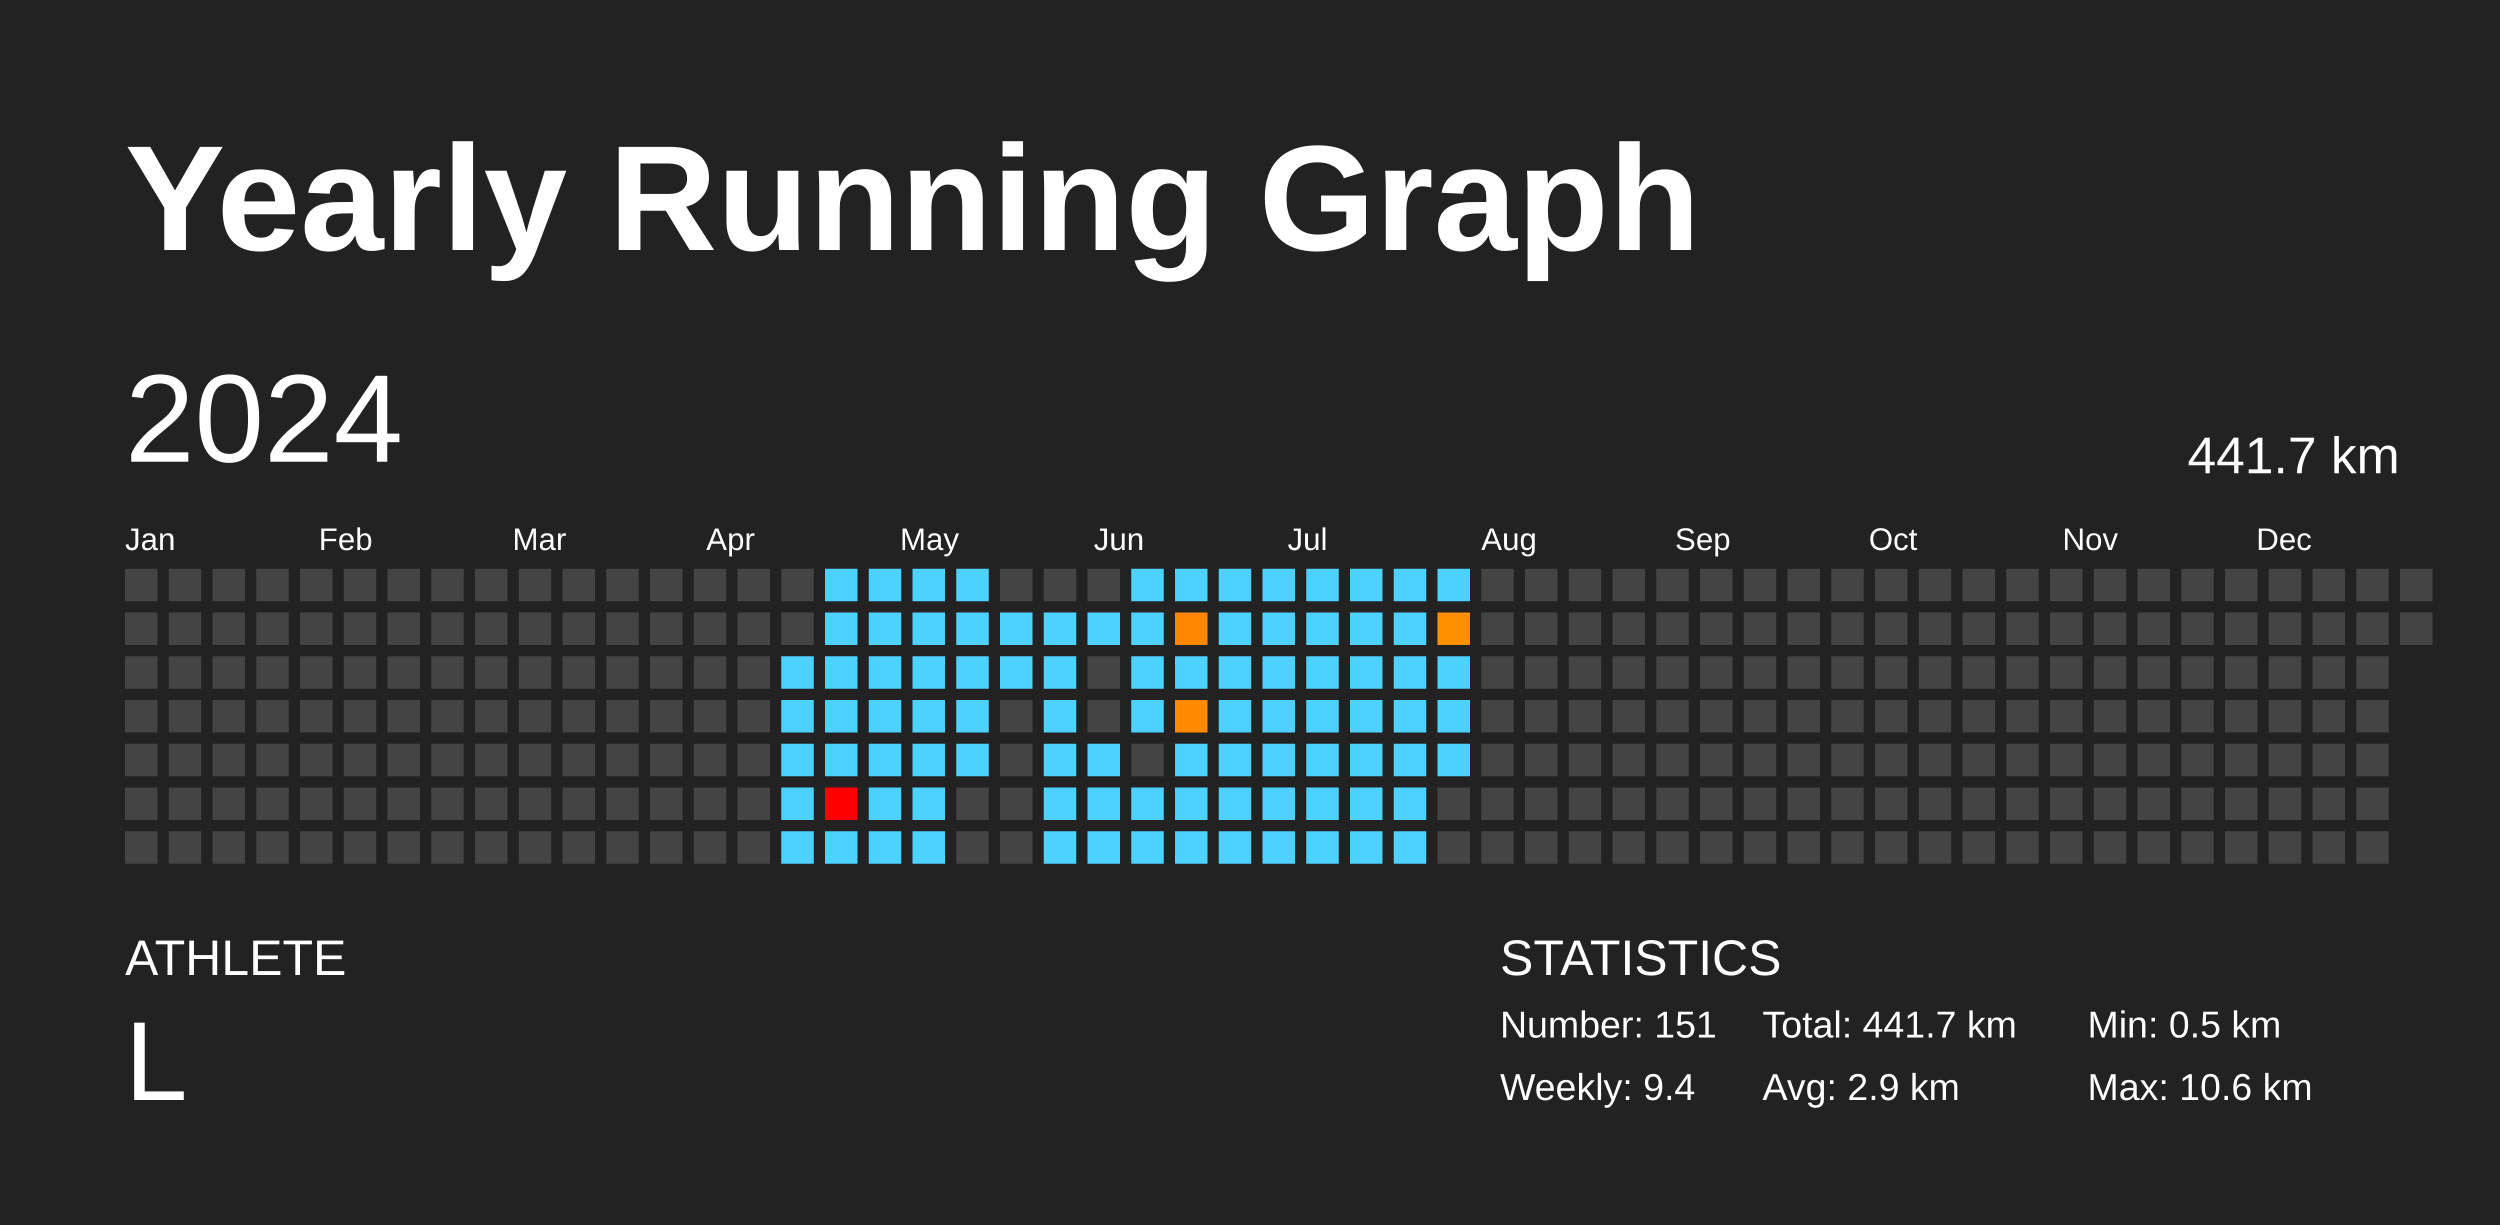
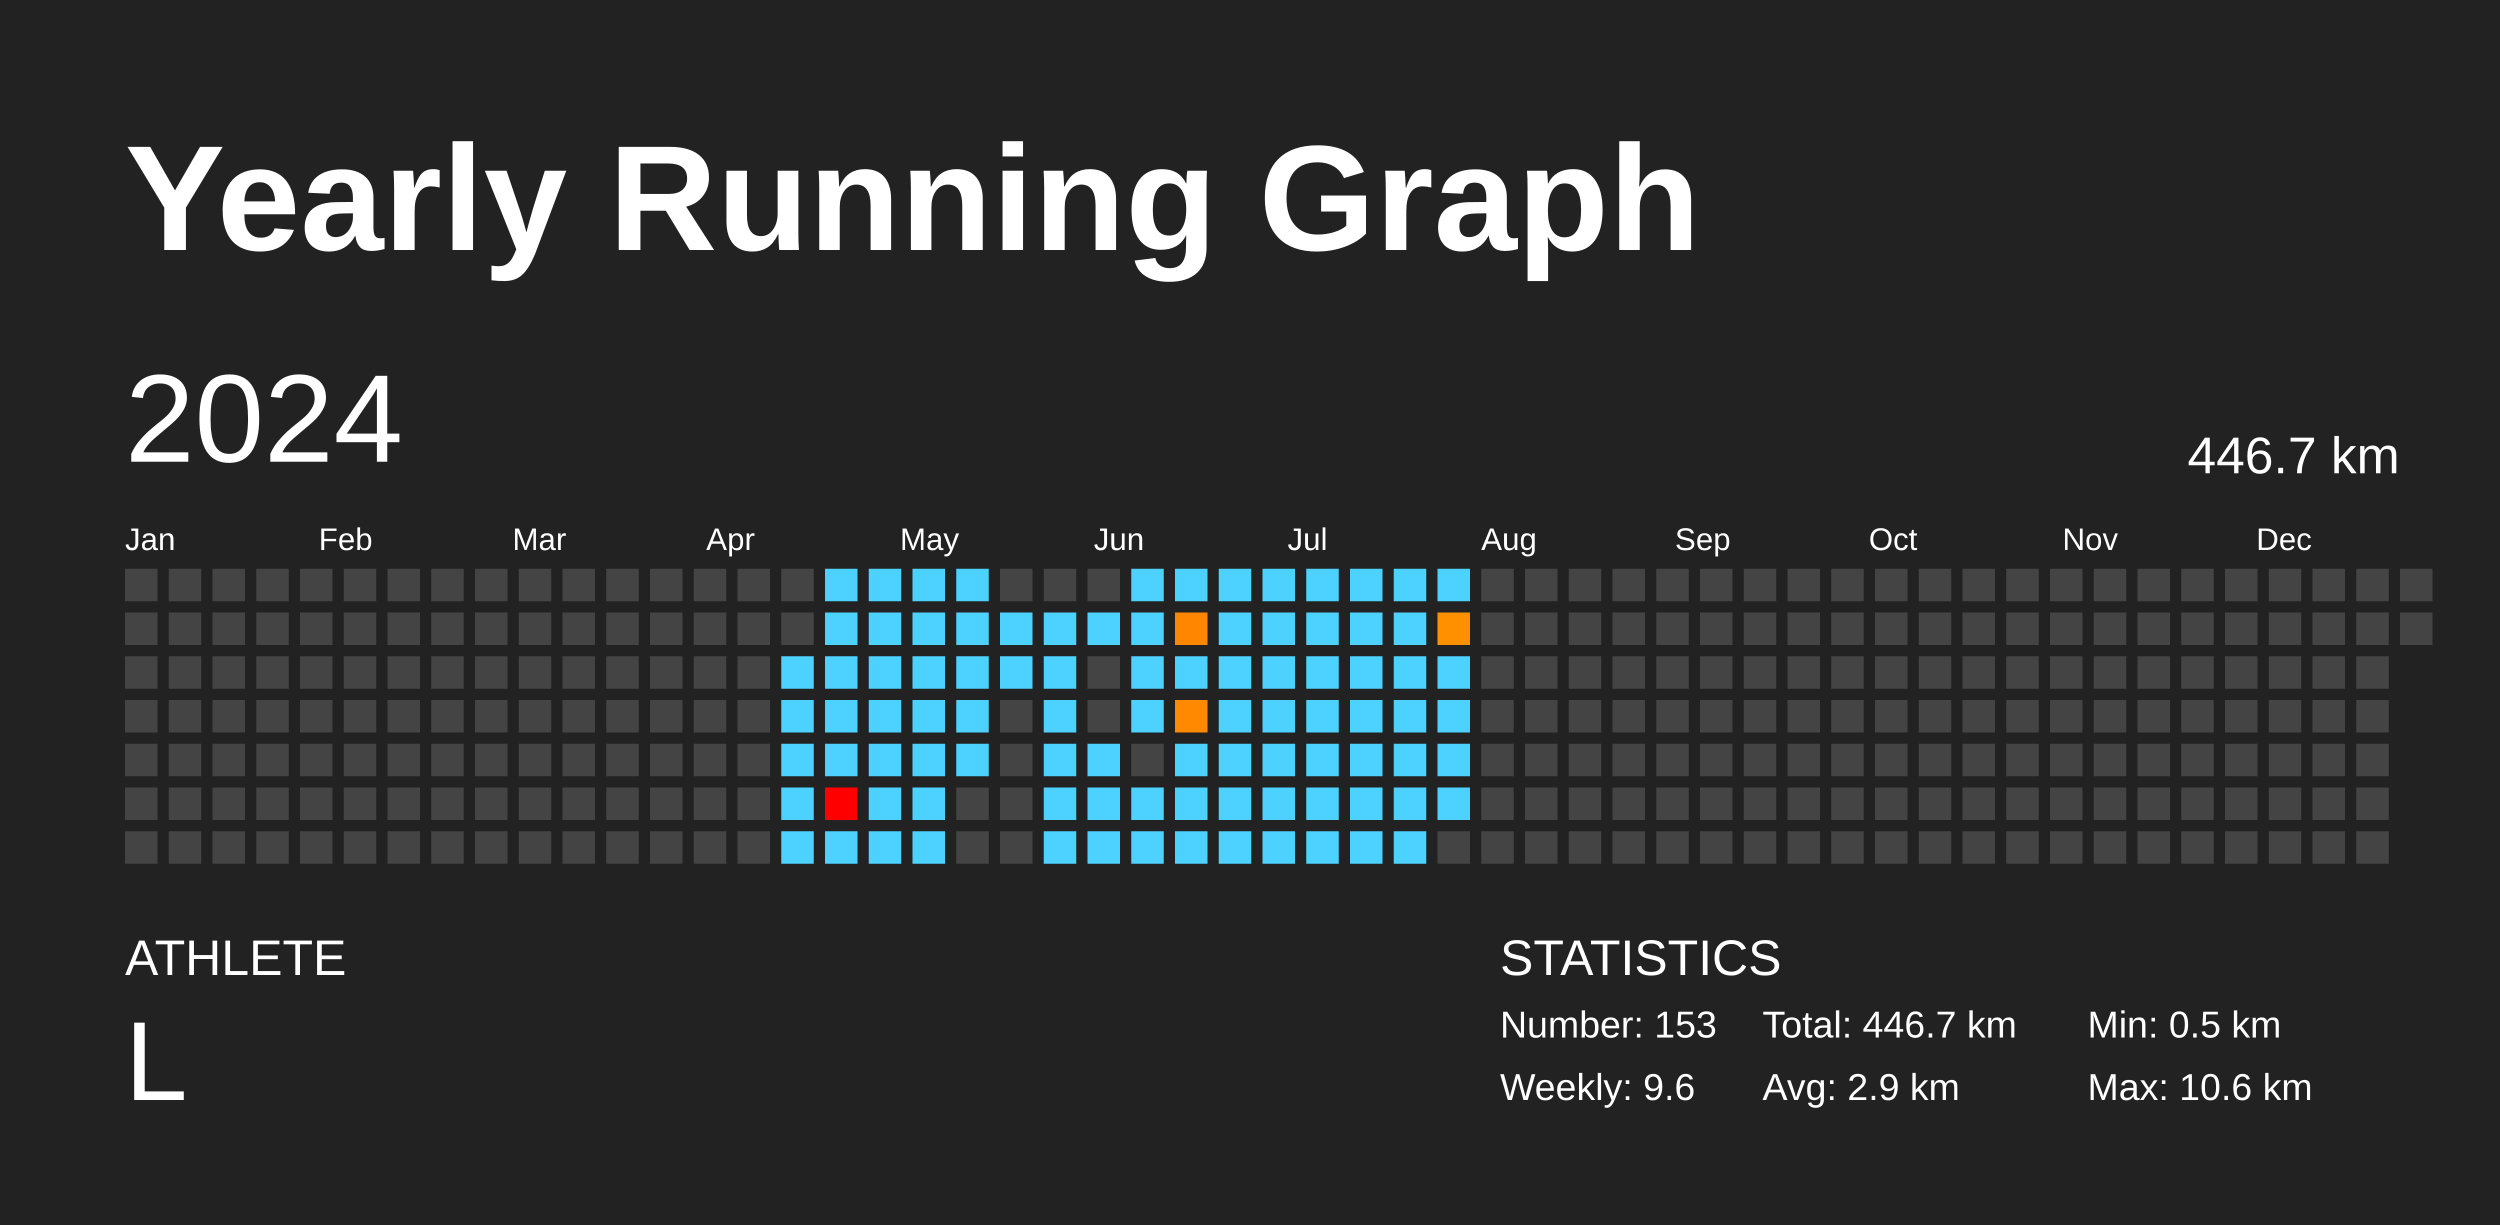
<svg xmlns="http://www.w3.org/2000/svg" baseProfile="full" height="98mm" version="1.1" viewBox="0,0,200,98" width="200mm">
  <defs />
  <rect fill="#222222" height="98" width="200" x="0" y="0" />
  <text fill="#FFFFFF" style="font-size:12px; font-family:Arial; font-weight:bold;" x="10" y="20">Yearly Running Graph</text>
  <text fill="#FFFFFF" style="font-size:4px; font-family:Arial" x="10" y="78">ATHLETE</text>
  <text fill="#FFFFFF" style="font-size:9px; font-family:Arial" x="10" y="88">L</text>
  <text fill="#FFFFFF" style="font-size:4px; font-family:Arial" x="120" y="78">STATISTICS</text>
-   <text fill="#FFFFFF" style="font-size:3px; font-family:Arial" x="120" y="83">Number: 151</text>
-   <text fill="#FFFFFF" style="font-size:3px; font-family:Arial" x="120" y="88">Weekly: 9.4</text>
-   <text fill="#FFFFFF" style="font-size:3px; font-family:Arial" x="141" y="83">Total: 441.7 km</text>
+   <text fill="#FFFFFF" style="font-size:3px; font-family:Arial" x="120" y="83">Number: 153</text>
+   <text fill="#FFFFFF" style="font-size:3px; font-family:Arial" x="120" y="88">Weekly: 9.6</text>
+   <text fill="#FFFFFF" style="font-size:3px; font-family:Arial" x="141" y="83">Total: 446.7 km</text>
  <text fill="#FFFFFF" style="font-size:3px; font-family:Arial" x="141" y="88">Avg: 2.9 km</text>
  <text fill="#FFFFFF" style="font-size:3px; font-family:Arial" x="167" y="83">Min: 0.5 km</text>
  <text fill="#FFFFFF" style="font-size:3px; font-family:Arial" x="167" y="88">Max: 10.6 km</text>
  <text dominant-baseline="hanging" fill="#FFFFFF" style="font-size:10.0px; font-family:Arial;" x="10" y="30">2024</text>
-   <text dominant-baseline="hanging" fill="#FFFFFF" style="font-size:4.125px; font-family:Arial;" x="175" y="35">441.7 km</text>
+   <text dominant-baseline="hanging" fill="#FFFFFF" style="font-size:4.125px; font-family:Arial;" x="175" y="35">446.7 km</text>
  <text fill="#FFFFFF" style="font-size:2.5px; font-family:Arial" x="10.0" y="44">Jan</text>
  <text fill="#FFFFFF" style="font-size:2.5px; font-family:Arial" x="25.5" y="44">Feb</text>
  <text fill="#FFFFFF" style="font-size:2.5px; font-family:Arial" x="41.0" y="44">Mar</text>
  <text fill="#FFFFFF" style="font-size:2.5px; font-family:Arial" x="56.5" y="44">Apr</text>
  <text fill="#FFFFFF" style="font-size:2.5px; font-family:Arial" x="72.0" y="44">May</text>
  <text fill="#FFFFFF" style="font-size:2.5px; font-family:Arial" x="87.5" y="44">Jun</text>
  <text fill="#FFFFFF" style="font-size:2.5px; font-family:Arial" x="103.0" y="44">Jul</text>
  <text fill="#FFFFFF" style="font-size:2.5px; font-family:Arial" x="118.5" y="44">Aug</text>
  <text fill="#FFFFFF" style="font-size:2.5px; font-family:Arial" x="134.0" y="44">Sep</text>
  <text fill="#FFFFFF" style="font-size:2.5px; font-family:Arial" x="149.5" y="44">Oct</text>
  <text fill="#FFFFFF" style="font-size:2.5px; font-family:Arial" x="165.0" y="44">Nov</text>
  <text fill="#FFFFFF" style="font-size:2.5px; font-family:Arial" x="180.5" y="44">Dec</text>
  <rect fill="#444444" height="2.6" width="2.6" x="10.0" y="45.5" />
  <rect fill="#444444" height="2.6" width="2.6" x="10.0" y="49.0" />
  <rect fill="#444444" height="2.6" width="2.6" x="10.0" y="52.5" />
  <rect fill="#444444" height="2.6" width="2.6" x="10.0" y="56.0" />
  <rect fill="#444444" height="2.6" width="2.6" x="10.0" y="59.5" />
  <rect fill="#444444" height="2.6" width="2.6" x="10.0" y="63.0" />
  <rect fill="#444444" height="2.6" width="2.6" x="10.0" y="66.5" />
  <rect fill="#444444" height="2.6" width="2.6" x="13.5" y="45.5" />
  <rect fill="#444444" height="2.6" width="2.6" x="13.5" y="49.0" />
  <rect fill="#444444" height="2.6" width="2.6" x="13.5" y="52.5" />
  <rect fill="#444444" height="2.6" width="2.6" x="13.5" y="56.0" />
  <rect fill="#444444" height="2.6" width="2.6" x="13.5" y="59.5" />
  <rect fill="#444444" height="2.6" width="2.6" x="13.5" y="63.0" />
  <rect fill="#444444" height="2.6" width="2.6" x="13.5" y="66.5" />
  <rect fill="#444444" height="2.6" width="2.6" x="17.0" y="45.5" />
  <rect fill="#444444" height="2.6" width="2.6" x="17.0" y="49.0" />
  <rect fill="#444444" height="2.6" width="2.6" x="17.0" y="52.5" />
  <rect fill="#444444" height="2.6" width="2.6" x="17.0" y="56.0" />
  <rect fill="#444444" height="2.6" width="2.6" x="17.0" y="59.5" />
  <rect fill="#444444" height="2.6" width="2.6" x="17.0" y="63.0" />
  <rect fill="#444444" height="2.6" width="2.6" x="17.0" y="66.5" />
  <rect fill="#444444" height="2.6" width="2.6" x="20.5" y="45.5" />
  <rect fill="#444444" height="2.6" width="2.6" x="20.5" y="49.0" />
  <rect fill="#444444" height="2.6" width="2.6" x="20.5" y="52.5" />
  <rect fill="#444444" height="2.6" width="2.6" x="20.5" y="56.0" />
  <rect fill="#444444" height="2.6" width="2.6" x="20.5" y="59.5" />
  <rect fill="#444444" height="2.6" width="2.6" x="20.5" y="63.0" />
  <rect fill="#444444" height="2.6" width="2.6" x="20.5" y="66.5" />
  <rect fill="#444444" height="2.6" width="2.6" x="24.0" y="45.5" />
  <rect fill="#444444" height="2.6" width="2.6" x="24.0" y="49.0" />
  <rect fill="#444444" height="2.6" width="2.6" x="24.0" y="52.5" />
  <rect fill="#444444" height="2.6" width="2.6" x="24.0" y="56.0" />
  <rect fill="#444444" height="2.6" width="2.6" x="24.0" y="59.5" />
  <rect fill="#444444" height="2.6" width="2.6" x="24.0" y="63.0" />
  <rect fill="#444444" height="2.6" width="2.6" x="24.0" y="66.5" />
  <rect fill="#444444" height="2.6" width="2.6" x="27.5" y="45.5" />
  <rect fill="#444444" height="2.6" width="2.6" x="27.5" y="49.0" />
  <rect fill="#444444" height="2.6" width="2.6" x="27.5" y="52.5" />
  <rect fill="#444444" height="2.6" width="2.6" x="27.5" y="56.0" />
  <rect fill="#444444" height="2.6" width="2.6" x="27.5" y="59.5" />
  <rect fill="#444444" height="2.6" width="2.6" x="27.5" y="63.0" />
  <rect fill="#444444" height="2.6" width="2.6" x="27.5" y="66.5" />
  <rect fill="#444444" height="2.6" width="2.6" x="31.0" y="45.5" />
  <rect fill="#444444" height="2.6" width="2.6" x="31.0" y="49.0" />
  <rect fill="#444444" height="2.6" width="2.6" x="31.0" y="52.5" />
  <rect fill="#444444" height="2.6" width="2.6" x="31.0" y="56.0" />
  <rect fill="#444444" height="2.6" width="2.6" x="31.0" y="59.5" />
  <rect fill="#444444" height="2.6" width="2.6" x="31.0" y="63.0" />
  <rect fill="#444444" height="2.6" width="2.6" x="31.0" y="66.5" />
  <rect fill="#444444" height="2.6" width="2.6" x="34.5" y="45.5" />
  <rect fill="#444444" height="2.6" width="2.6" x="34.5" y="49.0" />
  <rect fill="#444444" height="2.6" width="2.6" x="34.5" y="52.5" />
  <rect fill="#444444" height="2.6" width="2.6" x="34.5" y="56.0" />
  <rect fill="#444444" height="2.6" width="2.6" x="34.5" y="59.5" />
  <rect fill="#444444" height="2.6" width="2.6" x="34.5" y="63.0" />
  <rect fill="#444444" height="2.6" width="2.6" x="34.5" y="66.5" />
  <rect fill="#444444" height="2.6" width="2.6" x="38.0" y="45.5" />
  <rect fill="#444444" height="2.6" width="2.6" x="38.0" y="49.0" />
  <rect fill="#444444" height="2.6" width="2.6" x="38.0" y="52.5" />
  <rect fill="#444444" height="2.6" width="2.6" x="38.0" y="56.0" />
  <rect fill="#444444" height="2.6" width="2.6" x="38.0" y="59.5" />
  <rect fill="#444444" height="2.6" width="2.6" x="38.0" y="63.0" />
  <rect fill="#444444" height="2.6" width="2.6" x="38.0" y="66.5" />
  <rect fill="#444444" height="2.6" width="2.6" x="41.5" y="45.5" />
  <rect fill="#444444" height="2.6" width="2.6" x="41.5" y="49.0" />
  <rect fill="#444444" height="2.6" width="2.6" x="41.5" y="52.5" />
  <rect fill="#444444" height="2.6" width="2.6" x="41.5" y="56.0" />
  <rect fill="#444444" height="2.6" width="2.6" x="41.5" y="59.5" />
  <rect fill="#444444" height="2.6" width="2.6" x="41.5" y="63.0" />
  <rect fill="#444444" height="2.6" width="2.6" x="41.5" y="66.5" />
  <rect fill="#444444" height="2.6" width="2.6" x="45.0" y="45.5" />
  <rect fill="#444444" height="2.6" width="2.6" x="45.0" y="49.0" />
  <rect fill="#444444" height="2.6" width="2.6" x="45.0" y="52.5" />
  <rect fill="#444444" height="2.6" width="2.6" x="45.0" y="56.0" />
  <rect fill="#444444" height="2.6" width="2.6" x="45.0" y="59.5" />
  <rect fill="#444444" height="2.6" width="2.6" x="45.0" y="63.0" />
  <rect fill="#444444" height="2.6" width="2.6" x="45.0" y="66.5" />
  <rect fill="#444444" height="2.6" width="2.6" x="48.5" y="45.5" />
  <rect fill="#444444" height="2.6" width="2.6" x="48.5" y="49.0" />
  <rect fill="#444444" height="2.6" width="2.6" x="48.5" y="52.5" />
  <rect fill="#444444" height="2.6" width="2.6" x="48.5" y="56.0" />
  <rect fill="#444444" height="2.6" width="2.6" x="48.5" y="59.5" />
  <rect fill="#444444" height="2.6" width="2.6" x="48.5" y="63.0" />
  <rect fill="#444444" height="2.6" width="2.6" x="48.5" y="66.5" />
  <rect fill="#444444" height="2.6" width="2.6" x="52.0" y="45.5" />
  <rect fill="#444444" height="2.6" width="2.6" x="52.0" y="49.0" />
  <rect fill="#444444" height="2.6" width="2.6" x="52.0" y="52.5" />
  <rect fill="#444444" height="2.6" width="2.6" x="52.0" y="56.0" />
  <rect fill="#444444" height="2.6" width="2.6" x="52.0" y="59.5" />
  <rect fill="#444444" height="2.6" width="2.6" x="52.0" y="63.0" />
  <rect fill="#444444" height="2.6" width="2.6" x="52.0" y="66.5" />
  <rect fill="#444444" height="2.6" width="2.6" x="55.5" y="45.5" />
  <rect fill="#444444" height="2.6" width="2.6" x="55.5" y="49.0" />
  <rect fill="#444444" height="2.6" width="2.6" x="55.5" y="52.5" />
  <rect fill="#444444" height="2.6" width="2.6" x="55.5" y="56.0" />
  <rect fill="#444444" height="2.6" width="2.6" x="55.5" y="59.5" />
  <rect fill="#444444" height="2.6" width="2.6" x="55.5" y="63.0" />
  <rect fill="#444444" height="2.6" width="2.6" x="55.5" y="66.5" />
  <rect fill="#444444" height="2.6" width="2.6" x="59.0" y="45.5" />
  <rect fill="#444444" height="2.6" width="2.6" x="59.0" y="49.0" />
  <rect fill="#444444" height="2.6" width="2.6" x="59.0" y="52.5" />
  <rect fill="#444444" height="2.6" width="2.6" x="59.0" y="56.0" />
  <rect fill="#444444" height="2.6" width="2.6" x="59.0" y="59.5" />
  <rect fill="#444444" height="2.6" width="2.6" x="59.0" y="63.0" />
  <rect fill="#444444" height="2.6" width="2.6" x="59.0" y="66.5" />
  <rect fill="#444444" height="2.6" width="2.6" x="62.5" y="45.5" />
  <rect fill="#444444" height="2.6" width="2.6" x="62.5" y="49.0" />
  <rect fill="#4dd2ff" height="2.6" width="2.6" x="62.5" y="52.5" />
  <rect fill="#4dd2ff" height="2.6" width="2.6" x="62.5" y="56.0" />
  <rect fill="#4dd2ff" height="2.6" width="2.6" x="62.5" y="59.5" />
  <rect fill="#4dd2ff" height="2.6" width="2.6" x="62.5" y="63.0" />
  <rect fill="#4dd2ff" height="2.6" width="2.6" x="62.5" y="66.5" />
  <rect fill="#4dd2ff" height="2.6" width="2.6" x="66.0" y="45.5" />
  <rect fill="#4dd2ff" height="2.6" width="2.6" x="66.0" y="49.0" />
  <rect fill="#4dd2ff" height="2.6" width="2.6" x="66.0" y="52.5" />
  <rect fill="#4dd2ff" height="2.6" width="2.6" x="66.0" y="56.0" />
  <rect fill="#4dd2ff" height="2.6" width="2.6" x="66.0" y="59.5" />
  <rect fill="red" height="2.6" width="2.6" x="66.0" y="63.0" />
  <rect fill="#4dd2ff" height="2.6" width="2.6" x="66.0" y="66.5" />
  <rect fill="#4dd2ff" height="2.6" width="2.6" x="69.5" y="45.5" />
  <rect fill="#4dd2ff" height="2.6" width="2.6" x="69.5" y="49.0" />
  <rect fill="#4dd2ff" height="2.6" width="2.6" x="69.5" y="52.5" />
  <rect fill="#4dd2ff" height="2.6" width="2.6" x="69.5" y="56.0" />
  <rect fill="#4dd2ff" height="2.6" width="2.6" x="69.5" y="59.5" />
  <rect fill="#4dd2ff" height="2.6" width="2.6" x="69.5" y="63.0" />
  <rect fill="#4dd2ff" height="2.6" width="2.6" x="69.5" y="66.5" />
  <rect fill="#4dd2ff" height="2.6" width="2.6" x="73.0" y="45.5" />
  <rect fill="#4dd2ff" height="2.6" width="2.6" x="73.0" y="49.0" />
  <rect fill="#4dd2ff" height="2.6" width="2.6" x="73.0" y="52.5" />
  <rect fill="#4dd2ff" height="2.6" width="2.6" x="73.0" y="56.0" />
  <rect fill="#4dd2ff" height="2.6" width="2.6" x="73.0" y="59.5" />
  <rect fill="#4dd2ff" height="2.6" width="2.6" x="73.0" y="63.0" />
  <rect fill="#4dd2ff" height="2.6" width="2.6" x="73.0" y="66.5" />
  <rect fill="#4dd2ff" height="2.6" width="2.6" x="76.5" y="45.5" />
  <rect fill="#4dd2ff" height="2.6" width="2.6" x="76.5" y="49.0" />
  <rect fill="#4dd2ff" height="2.6" width="2.6" x="76.5" y="52.5" />
  <rect fill="#4dd2ff" height="2.6" width="2.6" x="76.5" y="56.0" />
  <rect fill="#4dd2ff" height="2.6" width="2.6" x="76.5" y="59.5" />
  <rect fill="#444444" height="2.6" width="2.6" x="76.5" y="63.0" />
  <rect fill="#444444" height="2.6" width="2.6" x="76.5" y="66.5" />
  <rect fill="#444444" height="2.6" width="2.6" x="80.0" y="45.5" />
  <rect fill="#4dd2ff" height="2.6" width="2.6" x="80.0" y="49.0" />
  <rect fill="#4dd2ff" height="2.6" width="2.6" x="80.0" y="52.5" />
  <rect fill="#444444" height="2.6" width="2.6" x="80.0" y="56.0" />
  <rect fill="#444444" height="2.6" width="2.6" x="80.0" y="59.5" />
  <rect fill="#444444" height="2.6" width="2.6" x="80.0" y="63.0" />
  <rect fill="#444444" height="2.6" width="2.6" x="80.0" y="66.5" />
  <rect fill="#444444" height="2.6" width="2.6" x="83.5" y="45.5" />
  <rect fill="#4dd2ff" height="2.6" width="2.6" x="83.5" y="49.0" />
  <rect fill="#4dd2ff" height="2.6" width="2.6" x="83.5" y="52.5" />
  <rect fill="#4dd2ff" height="2.6" width="2.6" x="83.5" y="56.0" />
  <rect fill="#4dd2ff" height="2.6" width="2.6" x="83.5" y="59.5" />
  <rect fill="#4dd2ff" height="2.6" width="2.6" x="83.5" y="63.0" />
  <rect fill="#4dd2ff" height="2.6" width="2.6" x="83.5" y="66.5" />
  <rect fill="#444444" height="2.6" width="2.6" x="87.0" y="45.5" />
  <rect fill="#4dd2ff" height="2.6" width="2.6" x="87.0" y="49.0" />
  <rect fill="#444444" height="2.6" width="2.6" x="87.0" y="52.5" />
  <rect fill="#444444" height="2.6" width="2.6" x="87.0" y="56.0" />
  <rect fill="#4dd2ff" height="2.6" width="2.6" x="87.0" y="59.5" />
  <rect fill="#4dd2ff" height="2.6" width="2.6" x="87.0" y="63.0" />
  <rect fill="#4dd2ff" height="2.6" width="2.6" x="87.0" y="66.5" />
  <rect fill="#4dd2ff" height="2.6" width="2.6" x="90.5" y="45.5" />
  <rect fill="#4dd2ff" height="2.6" width="2.6" x="90.5" y="49.0" />
  <rect fill="#4dd2ff" height="2.6" width="2.6" x="90.5" y="52.5" />
  <rect fill="#4dd2ff" height="2.6" width="2.6" x="90.5" y="56.0" />
  <rect fill="#444444" height="2.6" width="2.6" x="90.5" y="59.5" />
  <rect fill="#4dd2ff" height="2.6" width="2.6" x="90.5" y="63.0" />
  <rect fill="#4dd2ff" height="2.6" width="2.6" x="90.5" y="66.5" />
  <rect fill="#4dd2ff" height="2.6" width="2.6" x="94.0" y="45.5" />
  <rect fill="#ff8600" height="2.6" width="2.6" x="94.0" y="49.0" />
  <rect fill="#4dd2ff" height="2.6" width="2.6" x="94.0" y="52.5" />
  <rect fill="#ff8900" height="2.6" width="2.6" x="94.0" y="56.0" />
  <rect fill="#4dd2ff" height="2.6" width="2.6" x="94.0" y="59.5" />
  <rect fill="#4dd2ff" height="2.6" width="2.6" x="94.0" y="63.0" />
  <rect fill="#4dd2ff" height="2.6" width="2.6" x="94.0" y="66.5" />
  <rect fill="#4dd2ff" height="2.6" width="2.6" x="97.5" y="45.5" />
  <rect fill="#4dd2ff" height="2.6" width="2.6" x="97.5" y="49.0" />
  <rect fill="#4dd2ff" height="2.6" width="2.6" x="97.5" y="52.5" />
  <rect fill="#4dd2ff" height="2.6" width="2.6" x="97.5" y="56.0" />
  <rect fill="#4dd2ff" height="2.6" width="2.6" x="97.5" y="59.5" />
  <rect fill="#4dd2ff" height="2.6" width="2.6" x="97.5" y="63.0" />
  <rect fill="#4dd2ff" height="2.6" width="2.6" x="97.5" y="66.5" />
  <rect fill="#4dd2ff" height="2.6" width="2.6" x="101.0" y="45.5" />
  <rect fill="#4dd2ff" height="2.6" width="2.6" x="101.0" y="49.0" />
  <rect fill="#4dd2ff" height="2.6" width="2.6" x="101.0" y="52.5" />
  <rect fill="#4dd2ff" height="2.6" width="2.6" x="101.0" y="56.0" />
  <rect fill="#4dd2ff" height="2.6" width="2.6" x="101.0" y="59.5" />
  <rect fill="#4dd2ff" height="2.6" width="2.6" x="101.0" y="63.0" />
  <rect fill="#4dd2ff" height="2.6" width="2.6" x="101.0" y="66.5" />
  <rect fill="#4dd2ff" height="2.6" width="2.6" x="104.5" y="45.5" />
  <rect fill="#4dd2ff" height="2.6" width="2.6" x="104.5" y="49.0" />
  <rect fill="#4dd2ff" height="2.6" width="2.6" x="104.5" y="52.5" />
  <rect fill="#4dd2ff" height="2.6" width="2.6" x="104.5" y="56.0" />
  <rect fill="#4dd2ff" height="2.6" width="2.6" x="104.5" y="59.5" />
  <rect fill="#4dd2ff" height="2.6" width="2.6" x="104.5" y="63.0" />
  <rect fill="#4dd2ff" height="2.6" width="2.6" x="104.5" y="66.5" />
  <rect fill="#4dd2ff" height="2.6" width="2.6" x="108.0" y="45.5" />
  <rect fill="#4dd2ff" height="2.6" width="2.6" x="108.0" y="49.0" />
  <rect fill="#4dd2ff" height="2.6" width="2.6" x="108.0" y="52.5" />
  <rect fill="#4dd2ff" height="2.6" width="2.6" x="108.0" y="56.0" />
  <rect fill="#4dd2ff" height="2.6" width="2.6" x="108.0" y="59.5" />
  <rect fill="#4dd2ff" height="2.6" width="2.6" x="108.0" y="63.0" />
  <rect fill="#4dd2ff" height="2.6" width="2.6" x="108.0" y="66.5" />
  <rect fill="#4dd2ff" height="2.6" width="2.6" x="111.5" y="45.5" />
  <rect fill="#4dd2ff" height="2.6" width="2.6" x="111.5" y="49.0" />
  <rect fill="#4dd2ff" height="2.6" width="2.6" x="111.5" y="52.5" />
  <rect fill="#4dd2ff" height="2.6" width="2.6" x="111.5" y="56.0" />
  <rect fill="#4dd2ff" height="2.6" width="2.6" x="111.5" y="59.5" />
  <rect fill="#4dd2ff" height="2.6" width="2.6" x="111.5" y="63.0" />
  <rect fill="#4dd2ff" height="2.6" width="2.6" x="111.5" y="66.5" />
  <rect fill="#4dd2ff" height="2.6" width="2.6" x="115.0" y="45.5" />
  <rect fill="#ff9000" height="2.6" width="2.6" x="115.0" y="49.0" />
  <rect fill="#4dd2ff" height="2.6" width="2.6" x="115.0" y="52.5" />
  <rect fill="#4dd2ff" height="2.6" width="2.6" x="115.0" y="56.0" />
  <rect fill="#4dd2ff" height="2.6" width="2.6" x="115.0" y="59.5" />
-   <rect fill="#444444" height="2.6" width="2.6" x="115.0" y="63.0" />
+   <rect fill="#4dd2ff" height="2.6" width="2.6" x="115.0" y="63.0" />
  <rect fill="#444444" height="2.6" width="2.6" x="115.0" y="66.5" />
  <rect fill="#444444" height="2.6" width="2.6" x="118.5" y="45.5" />
  <rect fill="#444444" height="2.6" width="2.6" x="118.5" y="49.0" />
  <rect fill="#444444" height="2.6" width="2.6" x="118.5" y="52.5" />
  <rect fill="#444444" height="2.6" width="2.6" x="118.5" y="56.0" />
  <rect fill="#444444" height="2.6" width="2.6" x="118.5" y="59.5" />
  <rect fill="#444444" height="2.6" width="2.6" x="118.5" y="63.0" />
  <rect fill="#444444" height="2.6" width="2.6" x="118.5" y="66.5" />
  <rect fill="#444444" height="2.6" width="2.6" x="122.0" y="45.5" />
  <rect fill="#444444" height="2.6" width="2.6" x="122.0" y="49.0" />
  <rect fill="#444444" height="2.6" width="2.6" x="122.0" y="52.5" />
  <rect fill="#444444" height="2.6" width="2.6" x="122.0" y="56.0" />
  <rect fill="#444444" height="2.6" width="2.6" x="122.0" y="59.5" />
  <rect fill="#444444" height="2.6" width="2.6" x="122.0" y="63.0" />
  <rect fill="#444444" height="2.6" width="2.6" x="122.0" y="66.5" />
  <rect fill="#444444" height="2.6" width="2.6" x="125.5" y="45.5" />
  <rect fill="#444444" height="2.6" width="2.6" x="125.5" y="49.0" />
  <rect fill="#444444" height="2.6" width="2.6" x="125.5" y="52.5" />
  <rect fill="#444444" height="2.6" width="2.6" x="125.5" y="56.0" />
  <rect fill="#444444" height="2.6" width="2.6" x="125.5" y="59.5" />
  <rect fill="#444444" height="2.6" width="2.6" x="125.5" y="63.0" />
  <rect fill="#444444" height="2.6" width="2.6" x="125.5" y="66.5" />
  <rect fill="#444444" height="2.6" width="2.6" x="129.0" y="45.5" />
  <rect fill="#444444" height="2.6" width="2.6" x="129.0" y="49.0" />
  <rect fill="#444444" height="2.6" width="2.6" x="129.0" y="52.5" />
  <rect fill="#444444" height="2.6" width="2.6" x="129.0" y="56.0" />
  <rect fill="#444444" height="2.6" width="2.6" x="129.0" y="59.5" />
  <rect fill="#444444" height="2.6" width="2.6" x="129.0" y="63.0" />
  <rect fill="#444444" height="2.6" width="2.6" x="129.0" y="66.5" />
  <rect fill="#444444" height="2.6" width="2.6" x="132.5" y="45.5" />
  <rect fill="#444444" height="2.6" width="2.6" x="132.5" y="49.0" />
  <rect fill="#444444" height="2.6" width="2.6" x="132.5" y="52.5" />
  <rect fill="#444444" height="2.6" width="2.6" x="132.5" y="56.0" />
  <rect fill="#444444" height="2.6" width="2.6" x="132.5" y="59.5" />
  <rect fill="#444444" height="2.6" width="2.6" x="132.5" y="63.0" />
  <rect fill="#444444" height="2.6" width="2.6" x="132.5" y="66.5" />
  <rect fill="#444444" height="2.6" width="2.6" x="136.0" y="45.5" />
  <rect fill="#444444" height="2.6" width="2.6" x="136.0" y="49.0" />
  <rect fill="#444444" height="2.6" width="2.6" x="136.0" y="52.5" />
  <rect fill="#444444" height="2.6" width="2.6" x="136.0" y="56.0" />
  <rect fill="#444444" height="2.6" width="2.6" x="136.0" y="59.5" />
  <rect fill="#444444" height="2.6" width="2.6" x="136.0" y="63.0" />
  <rect fill="#444444" height="2.6" width="2.6" x="136.0" y="66.5" />
  <rect fill="#444444" height="2.6" width="2.6" x="139.5" y="45.5" />
  <rect fill="#444444" height="2.6" width="2.6" x="139.5" y="49.0" />
  <rect fill="#444444" height="2.6" width="2.6" x="139.5" y="52.5" />
  <rect fill="#444444" height="2.6" width="2.6" x="139.5" y="56.0" />
  <rect fill="#444444" height="2.6" width="2.6" x="139.5" y="59.5" />
  <rect fill="#444444" height="2.6" width="2.6" x="139.5" y="63.0" />
  <rect fill="#444444" height="2.6" width="2.6" x="139.5" y="66.5" />
  <rect fill="#444444" height="2.6" width="2.6" x="143.0" y="45.5" />
  <rect fill="#444444" height="2.6" width="2.6" x="143.0" y="49.0" />
  <rect fill="#444444" height="2.6" width="2.6" x="143.0" y="52.5" />
  <rect fill="#444444" height="2.6" width="2.6" x="143.0" y="56.0" />
  <rect fill="#444444" height="2.6" width="2.6" x="143.0" y="59.5" />
  <rect fill="#444444" height="2.6" width="2.6" x="143.0" y="63.0" />
  <rect fill="#444444" height="2.6" width="2.6" x="143.0" y="66.5" />
  <rect fill="#444444" height="2.6" width="2.6" x="146.5" y="45.5" />
  <rect fill="#444444" height="2.6" width="2.6" x="146.5" y="49.0" />
  <rect fill="#444444" height="2.6" width="2.6" x="146.5" y="52.5" />
  <rect fill="#444444" height="2.6" width="2.6" x="146.5" y="56.0" />
  <rect fill="#444444" height="2.6" width="2.6" x="146.5" y="59.5" />
  <rect fill="#444444" height="2.6" width="2.6" x="146.5" y="63.0" />
  <rect fill="#444444" height="2.6" width="2.6" x="146.5" y="66.5" />
  <rect fill="#444444" height="2.6" width="2.6" x="150.0" y="45.5" />
  <rect fill="#444444" height="2.6" width="2.6" x="150.0" y="49.0" />
  <rect fill="#444444" height="2.6" width="2.6" x="150.0" y="52.5" />
  <rect fill="#444444" height="2.6" width="2.6" x="150.0" y="56.0" />
  <rect fill="#444444" height="2.6" width="2.6" x="150.0" y="59.5" />
  <rect fill="#444444" height="2.6" width="2.6" x="150.0" y="63.0" />
  <rect fill="#444444" height="2.6" width="2.6" x="150.0" y="66.5" />
  <rect fill="#444444" height="2.6" width="2.6" x="153.5" y="45.5" />
  <rect fill="#444444" height="2.6" width="2.6" x="153.5" y="49.0" />
  <rect fill="#444444" height="2.6" width="2.6" x="153.5" y="52.5" />
  <rect fill="#444444" height="2.6" width="2.6" x="153.5" y="56.0" />
  <rect fill="#444444" height="2.6" width="2.6" x="153.5" y="59.5" />
  <rect fill="#444444" height="2.6" width="2.6" x="153.5" y="63.0" />
  <rect fill="#444444" height="2.6" width="2.6" x="153.5" y="66.5" />
  <rect fill="#444444" height="2.6" width="2.6" x="157.0" y="45.5" />
  <rect fill="#444444" height="2.6" width="2.6" x="157.0" y="49.0" />
  <rect fill="#444444" height="2.6" width="2.6" x="157.0" y="52.5" />
  <rect fill="#444444" height="2.6" width="2.6" x="157.0" y="56.0" />
  <rect fill="#444444" height="2.6" width="2.6" x="157.0" y="59.5" />
  <rect fill="#444444" height="2.6" width="2.6" x="157.0" y="63.0" />
  <rect fill="#444444" height="2.6" width="2.6" x="157.0" y="66.5" />
  <rect fill="#444444" height="2.6" width="2.6" x="160.5" y="45.5" />
  <rect fill="#444444" height="2.6" width="2.6" x="160.5" y="49.0" />
  <rect fill="#444444" height="2.6" width="2.6" x="160.5" y="52.5" />
  <rect fill="#444444" height="2.6" width="2.6" x="160.5" y="56.0" />
  <rect fill="#444444" height="2.6" width="2.6" x="160.5" y="59.5" />
  <rect fill="#444444" height="2.6" width="2.6" x="160.5" y="63.0" />
  <rect fill="#444444" height="2.6" width="2.6" x="160.5" y="66.5" />
  <rect fill="#444444" height="2.6" width="2.6" x="164.0" y="45.5" />
  <rect fill="#444444" height="2.6" width="2.6" x="164.0" y="49.0" />
  <rect fill="#444444" height="2.6" width="2.6" x="164.0" y="52.5" />
  <rect fill="#444444" height="2.6" width="2.6" x="164.0" y="56.0" />
  <rect fill="#444444" height="2.6" width="2.6" x="164.0" y="59.5" />
  <rect fill="#444444" height="2.6" width="2.6" x="164.0" y="63.0" />
  <rect fill="#444444" height="2.6" width="2.6" x="164.0" y="66.5" />
  <rect fill="#444444" height="2.6" width="2.6" x="167.5" y="45.5" />
  <rect fill="#444444" height="2.6" width="2.6" x="167.5" y="49.0" />
  <rect fill="#444444" height="2.6" width="2.6" x="167.5" y="52.5" />
  <rect fill="#444444" height="2.6" width="2.6" x="167.5" y="56.0" />
  <rect fill="#444444" height="2.6" width="2.6" x="167.5" y="59.5" />
  <rect fill="#444444" height="2.6" width="2.6" x="167.5" y="63.0" />
  <rect fill="#444444" height="2.6" width="2.6" x="167.5" y="66.5" />
  <rect fill="#444444" height="2.6" width="2.6" x="171.0" y="45.5" />
  <rect fill="#444444" height="2.6" width="2.6" x="171.0" y="49.0" />
  <rect fill="#444444" height="2.6" width="2.6" x="171.0" y="52.5" />
  <rect fill="#444444" height="2.6" width="2.6" x="171.0" y="56.0" />
  <rect fill="#444444" height="2.6" width="2.6" x="171.0" y="59.5" />
  <rect fill="#444444" height="2.6" width="2.6" x="171.0" y="63.0" />
  <rect fill="#444444" height="2.6" width="2.6" x="171.0" y="66.5" />
  <rect fill="#444444" height="2.6" width="2.6" x="174.5" y="45.5" />
  <rect fill="#444444" height="2.6" width="2.6" x="174.5" y="49.0" />
  <rect fill="#444444" height="2.6" width="2.6" x="174.5" y="52.5" />
  <rect fill="#444444" height="2.6" width="2.6" x="174.5" y="56.0" />
  <rect fill="#444444" height="2.6" width="2.6" x="174.5" y="59.5" />
  <rect fill="#444444" height="2.6" width="2.6" x="174.5" y="63.0" />
  <rect fill="#444444" height="2.6" width="2.6" x="174.5" y="66.5" />
  <rect fill="#444444" height="2.6" width="2.6" x="178.0" y="45.5" />
  <rect fill="#444444" height="2.6" width="2.6" x="178.0" y="49.0" />
  <rect fill="#444444" height="2.6" width="2.6" x="178.0" y="52.5" />
  <rect fill="#444444" height="2.6" width="2.6" x="178.0" y="56.0" />
  <rect fill="#444444" height="2.6" width="2.6" x="178.0" y="59.5" />
  <rect fill="#444444" height="2.6" width="2.6" x="178.0" y="63.0" />
  <rect fill="#444444" height="2.6" width="2.6" x="178.0" y="66.5" />
  <rect fill="#444444" height="2.6" width="2.6" x="181.5" y="45.5" />
  <rect fill="#444444" height="2.6" width="2.6" x="181.5" y="49.0" />
  <rect fill="#444444" height="2.6" width="2.6" x="181.5" y="52.5" />
  <rect fill="#444444" height="2.6" width="2.6" x="181.5" y="56.0" />
  <rect fill="#444444" height="2.6" width="2.6" x="181.5" y="59.5" />
  <rect fill="#444444" height="2.6" width="2.6" x="181.5" y="63.0" />
  <rect fill="#444444" height="2.6" width="2.6" x="181.5" y="66.5" />
  <rect fill="#444444" height="2.6" width="2.6" x="185.0" y="45.5" />
  <rect fill="#444444" height="2.6" width="2.6" x="185.0" y="49.0" />
  <rect fill="#444444" height="2.6" width="2.6" x="185.0" y="52.5" />
  <rect fill="#444444" height="2.6" width="2.6" x="185.0" y="56.0" />
  <rect fill="#444444" height="2.6" width="2.6" x="185.0" y="59.5" />
  <rect fill="#444444" height="2.6" width="2.6" x="185.0" y="63.0" />
  <rect fill="#444444" height="2.6" width="2.6" x="185.0" y="66.5" />
  <rect fill="#444444" height="2.6" width="2.6" x="188.5" y="45.5" />
  <rect fill="#444444" height="2.6" width="2.6" x="188.5" y="49.0" />
  <rect fill="#444444" height="2.6" width="2.6" x="188.5" y="52.5" />
  <rect fill="#444444" height="2.6" width="2.6" x="188.5" y="56.0" />
  <rect fill="#444444" height="2.6" width="2.6" x="188.5" y="59.5" />
  <rect fill="#444444" height="2.6" width="2.6" x="188.5" y="63.0" />
  <rect fill="#444444" height="2.6" width="2.6" x="188.5" y="66.5" />
  <rect fill="#444444" height="2.6" width="2.6" x="192.0" y="45.5" />
  <rect fill="#444444" height="2.6" width="2.6" x="192.0" y="49.0" />
</svg>
